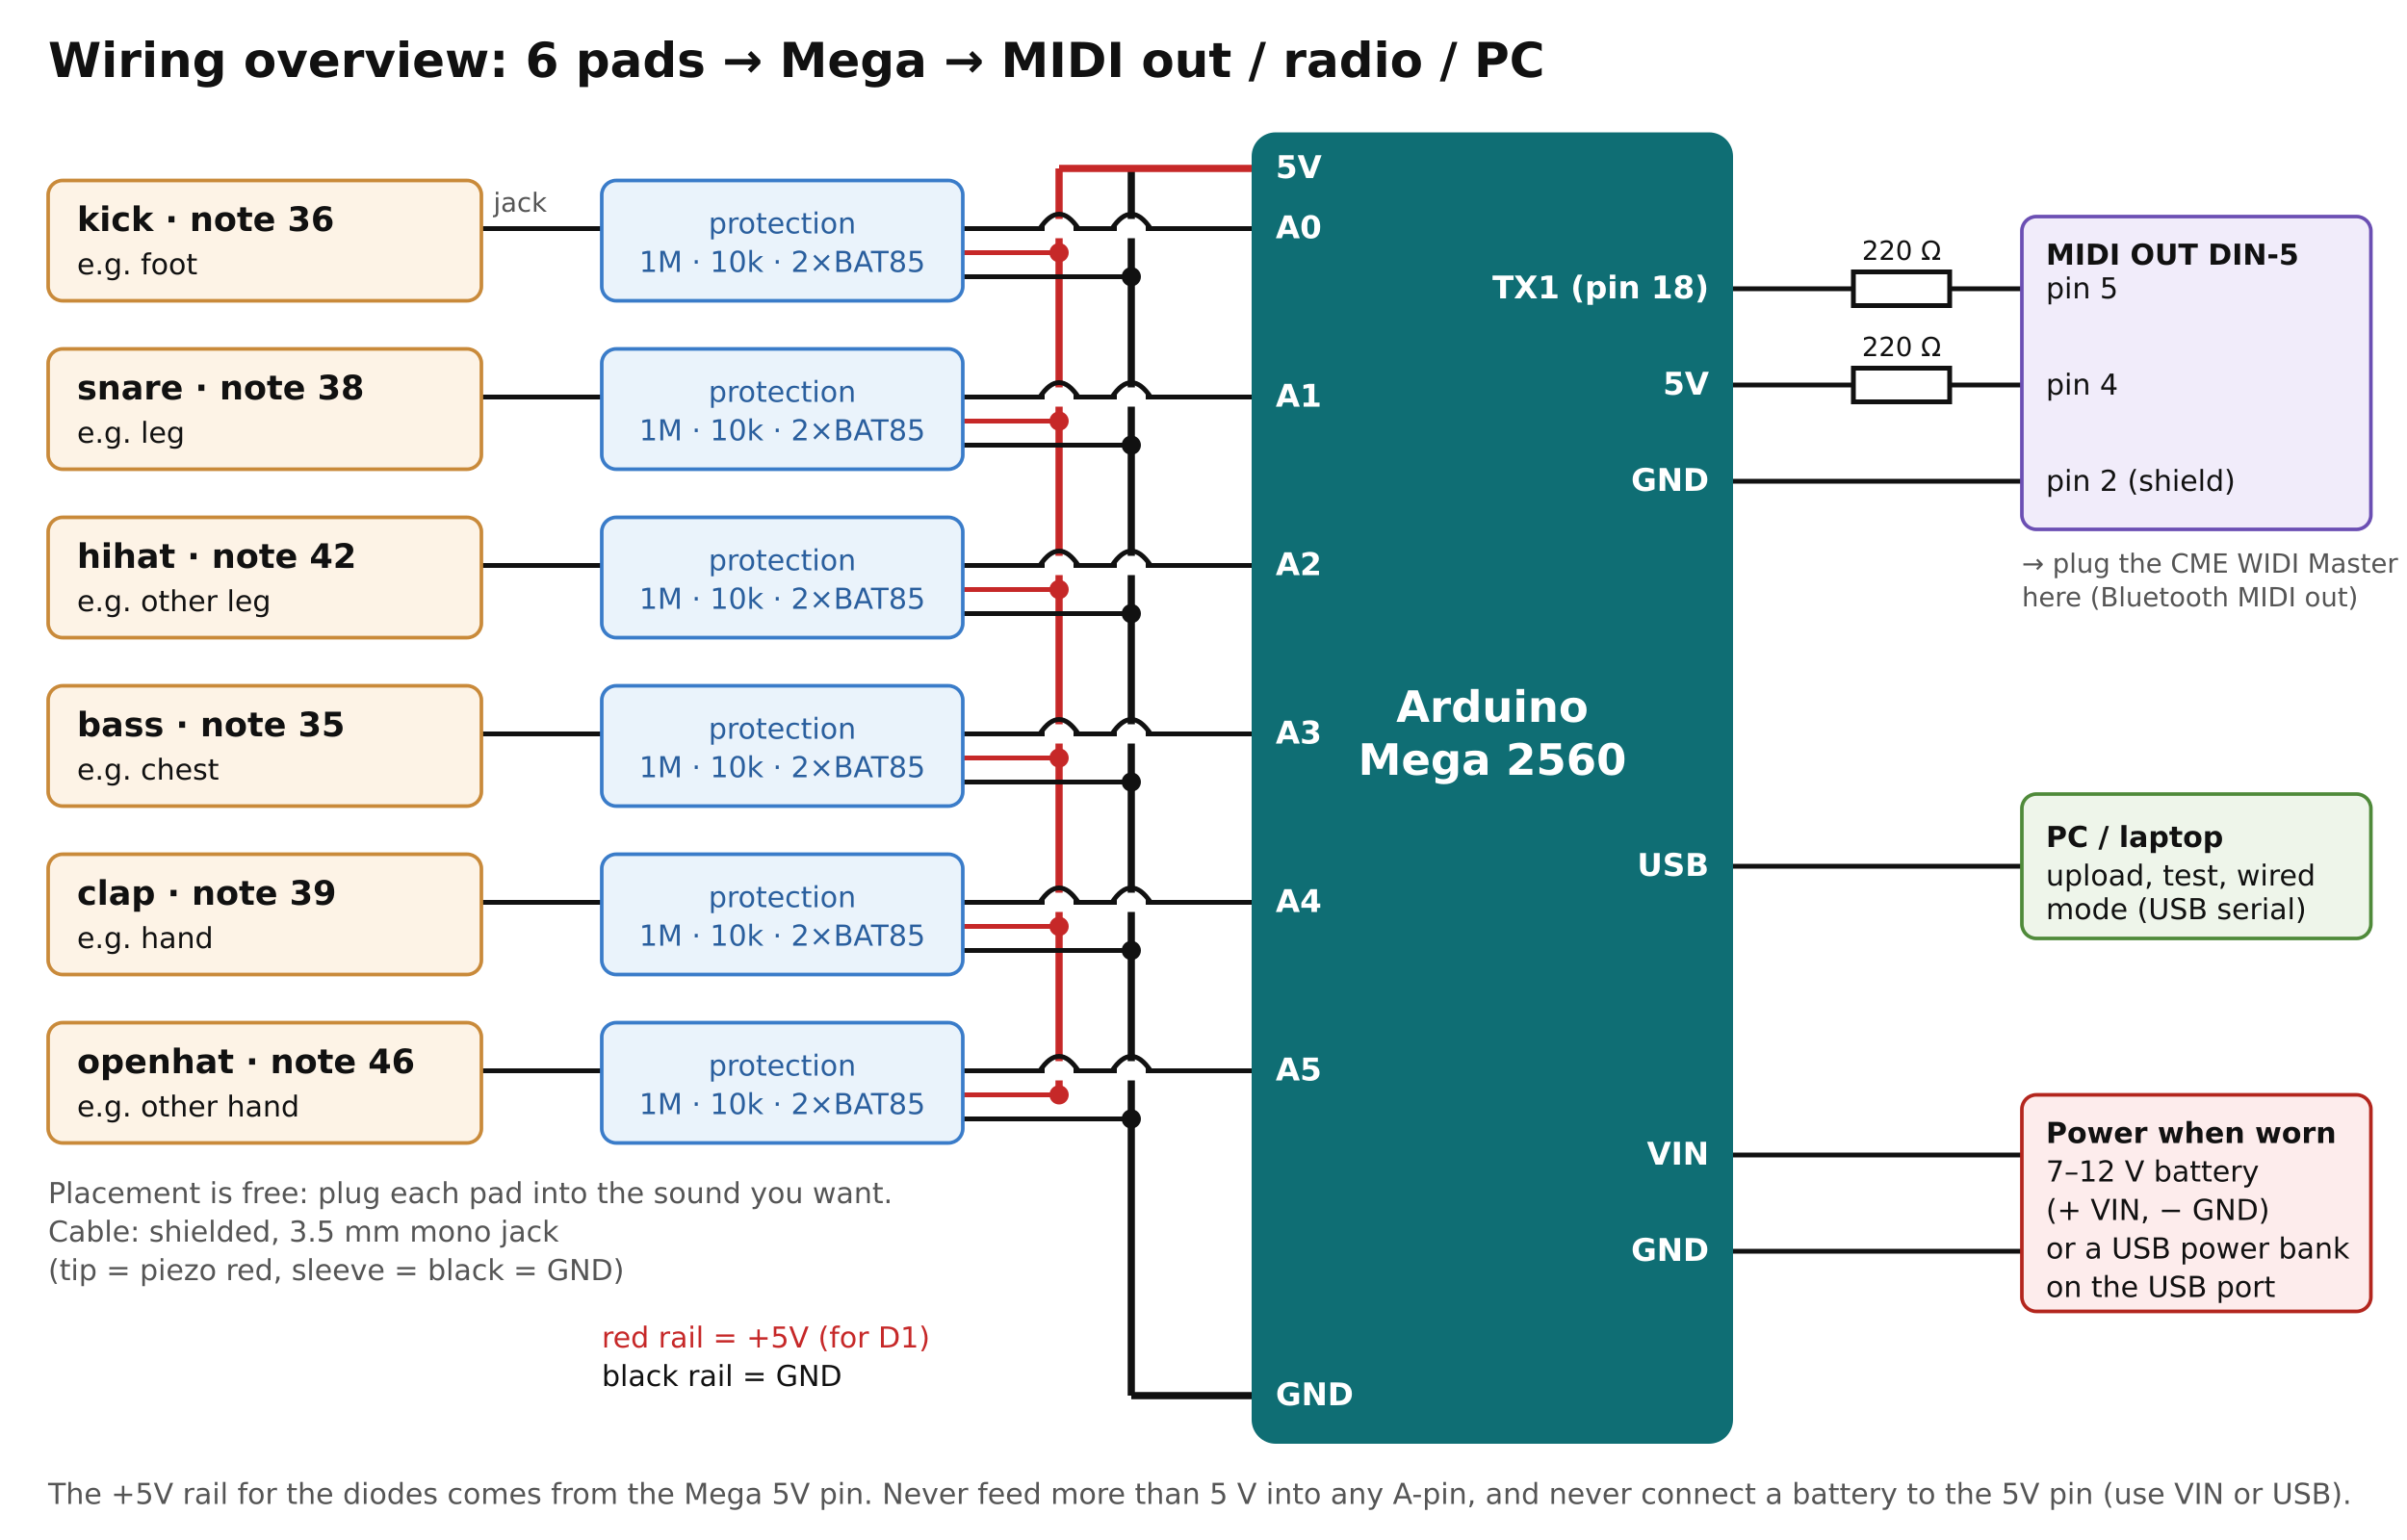
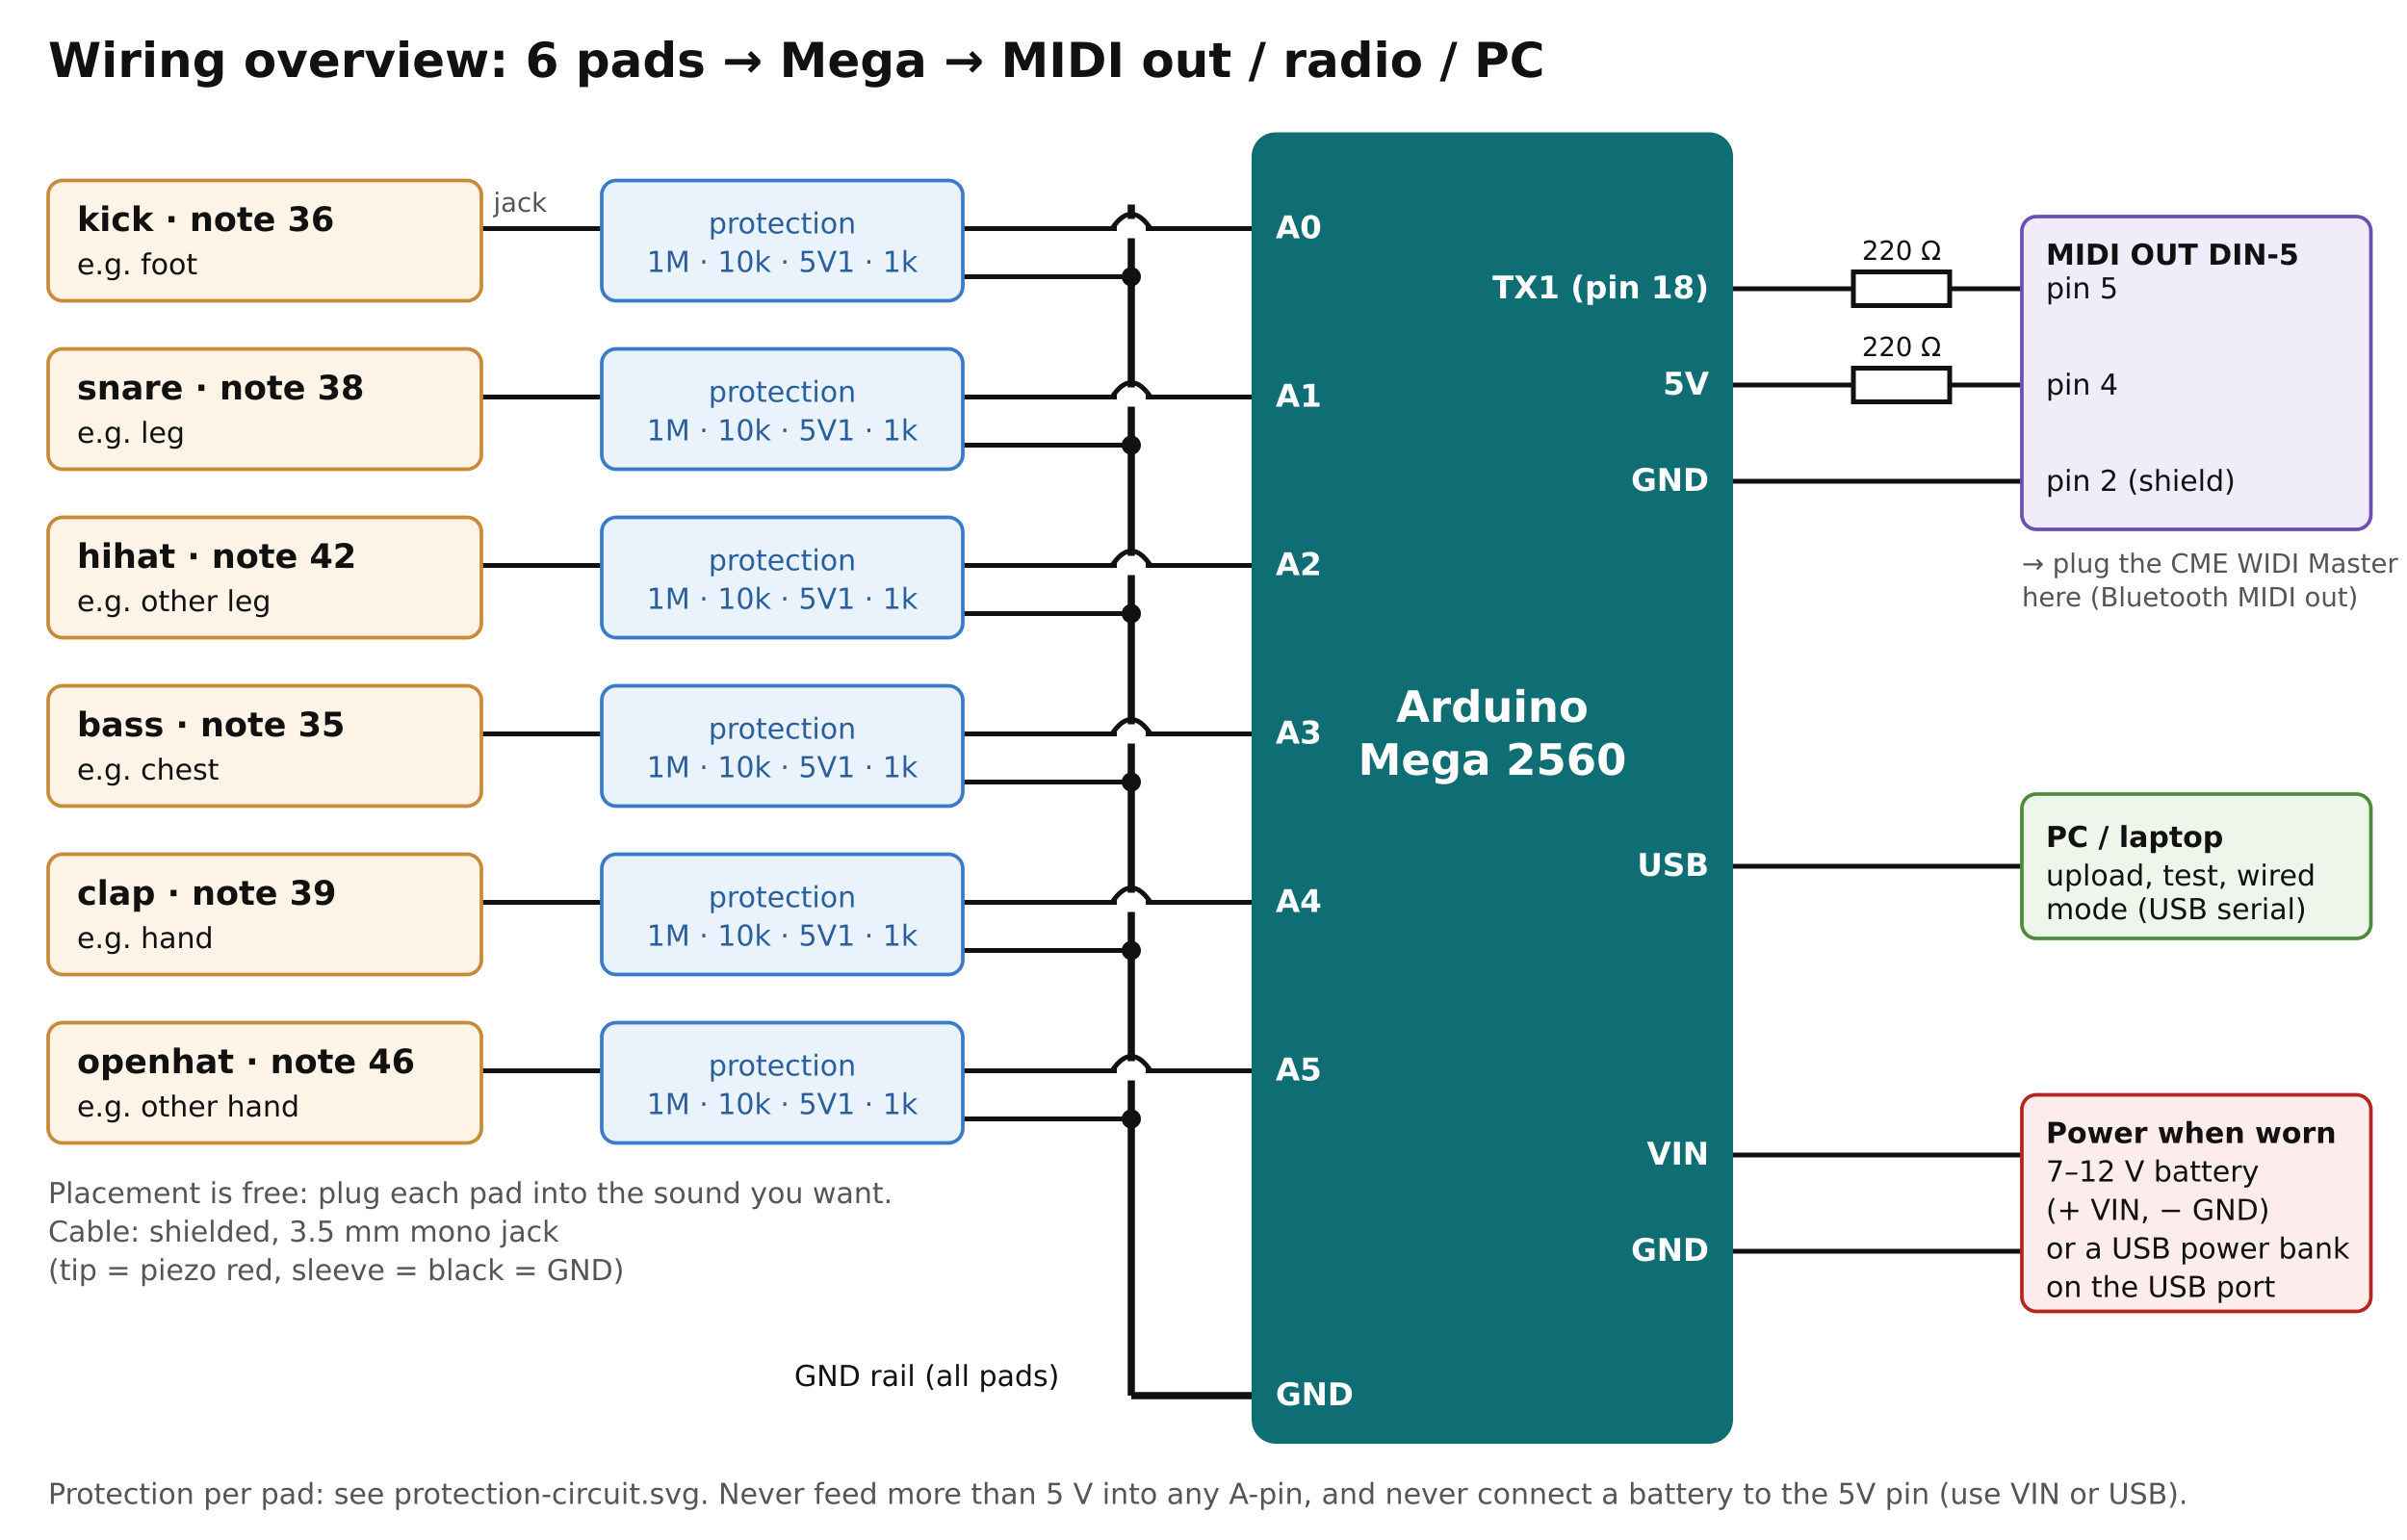
<svg xmlns="http://www.w3.org/2000/svg" viewBox="0 0 1000 640" width="1000" height="640" font-family="DejaVu Sans, Arial, sans-serif">
  <rect width="1000" height="640" fill="#ffffff" />
  <text x="20" y="32" font-size="20" font-weight="bold" fill="#111">Wiring overview: 6 pads → Mega → MIDI out / radio / PC</text>
  <g stroke="#111" stroke-width="2" fill="none">
    <line x1="200" y1="95" x2="250" y2="95" />
    <line x1="400" y1="95" x2="520" y2="95" />
    <line x1="200" y1="165" x2="250" y2="165" />
    <line x1="400" y1="165" x2="520" y2="165" />
    <line x1="200" y1="235" x2="250" y2="235" />
    <line x1="400" y1="235" x2="520" y2="235" />
    <line x1="200" y1="305" x2="250" y2="305" />
    <line x1="400" y1="305" x2="520" y2="305" />
    <line x1="200" y1="375" x2="250" y2="375" />
    <line x1="400" y1="375" x2="520" y2="375" />
    <line x1="200" y1="445" x2="250" y2="445" />
    <line x1="400" y1="445" x2="520" y2="445" />
  </g>
  <g stroke-width="3" fill="none">
-     <line x1="440" y1="70" x2="440" y2="455" stroke="#c62828" />
-     <line x1="470" y1="70" x2="470" y2="580" stroke="#111" />
-     <line x1="440" y1="70" x2="520" y2="70" stroke="#c62828" />
+     <line x1="470" y1="85" x2="470" y2="580" stroke="#111" />
    <line x1="470" y1="580" x2="520" y2="580" stroke="#111" />
  </g>
  <g stroke-width="2">
-     <line x1="400" y1="105" x2="440" y2="105" stroke="#c62828" />
    <line x1="400" y1="115" x2="470" y2="115" stroke="#111" />
-     <line x1="400" y1="175" x2="440" y2="175" stroke="#c62828" />
    <line x1="400" y1="185" x2="470" y2="185" stroke="#111" />
-     <line x1="400" y1="245" x2="440" y2="245" stroke="#c62828" />
    <line x1="400" y1="255" x2="470" y2="255" stroke="#111" />
-     <line x1="400" y1="315" x2="440" y2="315" stroke="#c62828" />
    <line x1="400" y1="325" x2="470" y2="325" stroke="#111" />
-     <line x1="400" y1="385" x2="440" y2="385" stroke="#c62828" />
    <line x1="400" y1="395" x2="470" y2="395" stroke="#111" />
-     <line x1="400" y1="455" x2="440" y2="455" stroke="#c62828" />
    <line x1="400" y1="465" x2="470" y2="465" stroke="#111" />
-   </g>
-   <g fill="#c62828">
-     <circle cx="440" cy="105" r="4" />
-     <circle cx="440" cy="175" r="4" />
-     <circle cx="440" cy="245" r="4" />
-     <circle cx="440" cy="315" r="4" />
-     <circle cx="440" cy="385" r="4" />
-     <circle cx="440" cy="455" r="4" />
  </g>
  <g fill="#111">
    <circle cx="470" cy="115" r="4" />
    <circle cx="470" cy="185" r="4" />
    <circle cx="470" cy="255" r="4" />
    <circle cx="470" cy="325" r="4" />
    <circle cx="470" cy="395" r="4" />
    <circle cx="470" cy="465" r="4" />
  </g>
  <g fill="#fff" stroke="none">
-     <rect x="434" y="91" width="12" height="8" />
    <rect x="464" y="91" width="12" height="8" />
-     <rect x="434" y="161" width="12" height="8" />
    <rect x="464" y="161" width="12" height="8" />
-     <rect x="434" y="231" width="12" height="8" />
    <rect x="464" y="231" width="12" height="8" />
-     <rect x="434" y="301" width="12" height="8" />
    <rect x="464" y="301" width="12" height="8" />
-     <rect x="434" y="371" width="12" height="8" />
    <rect x="464" y="371" width="12" height="8" />
-     <rect x="434" y="441" width="12" height="8" />
    <rect x="464" y="441" width="12" height="8" />
  </g>
  <g stroke="#111" stroke-width="2" fill="none">
-     <path d="M432 95 q8 -12 16 0" />
    <path d="M462 95 q8 -12 16 0" />
-     <path d="M432 165 q8 -12 16 0" />
    <path d="M462 165 q8 -12 16 0" />
-     <path d="M432 235 q8 -12 16 0" />
    <path d="M462 235 q8 -12 16 0" />
-     <path d="M432 305 q8 -12 16 0" />
    <path d="M462 305 q8 -12 16 0" />
-     <path d="M432 375 q8 -12 16 0" />
    <path d="M462 375 q8 -12 16 0" />
-     <path d="M432 445 q8 -12 16 0" />
    <path d="M462 445 q8 -12 16 0" />
  </g>
  <g font-size="14">
    <g fill="#fdf3e6" stroke="#c98a3a" stroke-width="1.5">
      <rect x="20" y="75" width="180" height="50" rx="6" />
      <rect x="20" y="145" width="180" height="50" rx="6" />
      <rect x="20" y="215" width="180" height="50" rx="6" />
      <rect x="20" y="285" width="180" height="50" rx="6" />
      <rect x="20" y="355" width="180" height="50" rx="6" />
      <rect x="20" y="425" width="180" height="50" rx="6" />
    </g>
    <g fill="#111">
      <text x="32" y="96" font-weight="bold">kick · note 36</text>
      <text x="32" y="114" font-size="12">e.g. foot</text>
      <text x="32" y="166" font-weight="bold">snare · note 38</text>
      <text x="32" y="184" font-size="12">e.g. leg</text>
      <text x="32" y="236" font-weight="bold">hihat · note 42</text>
      <text x="32" y="254" font-size="12">e.g. other leg</text>
      <text x="32" y="306" font-weight="bold">bass · note 35</text>
      <text x="32" y="324" font-size="12">e.g. chest</text>
      <text x="32" y="376" font-weight="bold">clap · note 39</text>
      <text x="32" y="394" font-size="12">e.g. hand</text>
      <text x="32" y="446" font-weight="bold">openhat · note 46</text>
      <text x="32" y="464" font-size="12">e.g. other hand</text>
    </g>
    <g fill="#eaf3fb" stroke="#3a7cc9" stroke-width="1.5">
      <rect x="250" y="75" width="150" height="50" rx="6" />
      <rect x="250" y="145" width="150" height="50" rx="6" />
      <rect x="250" y="215" width="150" height="50" rx="6" />
      <rect x="250" y="285" width="150" height="50" rx="6" />
      <rect x="250" y="355" width="150" height="50" rx="6" />
      <rect x="250" y="425" width="150" height="50" rx="6" />
    </g>
    <g fill="#2a5f9e" font-size="12" text-anchor="middle">
      <text x="325" y="97">protection</text>
-       <text x="325" y="113">1M · 10k · 2×BAT85</text>
+       <text x="325" y="113">1M · 10k · 5V1 · 1k</text>
      <text x="325" y="167">protection</text>
-       <text x="325" y="183">1M · 10k · 2×BAT85</text>
+       <text x="325" y="183">1M · 10k · 5V1 · 1k</text>
      <text x="325" y="237">protection</text>
-       <text x="325" y="253">1M · 10k · 2×BAT85</text>
+       <text x="325" y="253">1M · 10k · 5V1 · 1k</text>
      <text x="325" y="307">protection</text>
-       <text x="325" y="323">1M · 10k · 2×BAT85</text>
+       <text x="325" y="323">1M · 10k · 5V1 · 1k</text>
      <text x="325" y="377">protection</text>
-       <text x="325" y="393">1M · 10k · 2×BAT85</text>
+       <text x="325" y="393">1M · 10k · 5V1 · 1k</text>
      <text x="325" y="447">protection</text>
-       <text x="325" y="463">1M · 10k · 2×BAT85</text>
+       <text x="325" y="463">1M · 10k · 5V1 · 1k</text>
    </g>
    <text x="205" y="88" font-size="11" fill="#555">jack</text>
    <text x="20" y="500" font-size="12" fill="#555">Placement is free: plug each pad into the sound you want.</text>
    <text x="20" y="516" font-size="12" fill="#555">Cable: shielded, 3.5 mm mono jack</text>
    <text x="20" y="532" font-size="12" fill="#555">(tip = piezo red, sleeve = black = GND)</text>
-     <text x="250" y="560" font-size="12" fill="#c62828">red rail = +5V (for D1)</text>
-     <text x="250" y="576" font-size="12" fill="#111">black rail = GND</text>
+     <text x="330" y="576" font-size="12" fill="#111">GND rail (all pads)</text>
  </g>
  <rect x="520" y="55" width="200" height="545" rx="10" fill="#0f6e74" />
  <text x="620" y="300" font-size="18" font-weight="bold" fill="#fff" text-anchor="middle">Arduino</text>
  <text x="620" y="322" font-size="18" font-weight="bold" fill="#fff" text-anchor="middle">Mega 2560</text>
  <g fill="#fff" font-size="13" font-weight="bold">
-     <text x="530" y="74">5V</text>
    <text x="530" y="99">A0</text>
    <text x="530" y="169">A1</text>
    <text x="530" y="239">A2</text>
    <text x="530" y="309">A3</text>
    <text x="530" y="379">A4</text>
    <text x="530" y="449">A5</text>
    <text x="530" y="584">GND</text>
    <text x="710" y="124" text-anchor="end">TX1 (pin 18)</text>
    <text x="710" y="164" text-anchor="end">5V</text>
    <text x="710" y="204" text-anchor="end">GND</text>
    <text x="710" y="364" text-anchor="end">USB</text>
    <text x="710" y="484" text-anchor="end">VIN</text>
    <text x="710" y="524" text-anchor="end">GND</text>
  </g>
  <g stroke="#111" stroke-width="2" fill="none">
    <line x1="720" y1="120" x2="770" y2="120" />
    <rect x="770" y="113" width="40" height="14" fill="#fff" />
    <line x1="810" y1="120" x2="840" y2="120" />
    <line x1="720" y1="160" x2="770" y2="160" />
    <rect x="770" y="153" width="40" height="14" fill="#fff" />
    <line x1="810" y1="160" x2="840" y2="160" />
    <line x1="720" y1="200" x2="840" y2="200" />
    <line x1="720" y1="360" x2="840" y2="360" />
    <line x1="720" y1="480" x2="840" y2="480" />
    <line x1="720" y1="520" x2="840" y2="520" />
  </g>
  <g font-size="11" fill="#111" text-anchor="middle">
    <text x="790" y="108">220 Ω</text>
    <text x="790" y="148">220 Ω</text>
  </g>
  <rect x="840" y="90" width="145" height="130" rx="6" fill="#f1ecfa" stroke="#6b4fb3" stroke-width="1.5" />
  <g font-size="12" fill="#111">
    <text x="850" y="110" font-weight="bold">MIDI OUT DIN-5</text>
    <text x="850" y="124">pin 5</text>
    <text x="850" y="164">pin 4</text>
    <text x="850" y="204">pin 2 (shield)</text>
    <text x="840" y="238" font-size="11" fill="#555">→ plug the CME WIDI Master</text>
    <text x="840" y="252" font-size="11" fill="#555">here (Bluetooth MIDI out)</text>
  </g>
  <rect x="840" y="330" width="145" height="60" rx="6" fill="#eef5ea" stroke="#4f8a3a" stroke-width="1.5" />
  <g font-size="12" fill="#111">
    <text x="850" y="352" font-weight="bold">PC / laptop</text>
    <text x="850" y="368">upload, test, wired</text>
    <text x="850" y="382">mode (USB serial)</text>
  </g>
  <rect x="840" y="455" width="145" height="90" rx="6" fill="#fdecec" stroke="#b3261e" stroke-width="1.5" />
  <g font-size="12" fill="#111">
    <text x="850" y="475" font-weight="bold">Power when worn</text>
    <text x="850" y="491">7–12 V battery</text>
    <text x="850" y="507">(+ VIN, − GND)</text>
    <text x="850" y="523">or a USB power bank</text>
    <text x="850" y="539">on the USB port</text>
  </g>
-   <text x="20" y="625" font-size="12" fill="#555">The +5V rail for the diodes comes from the Mega 5V pin. Never feed more than 5 V into any A-pin, and never connect a battery to the 5V pin (use VIN or USB).</text>
+   <text x="20" y="625" font-size="12" fill="#555">Protection per pad: see protection-circuit.svg. Never feed more than 5 V into any A-pin, and never connect a battery to the 5V pin (use VIN or USB).</text>
</svg>
